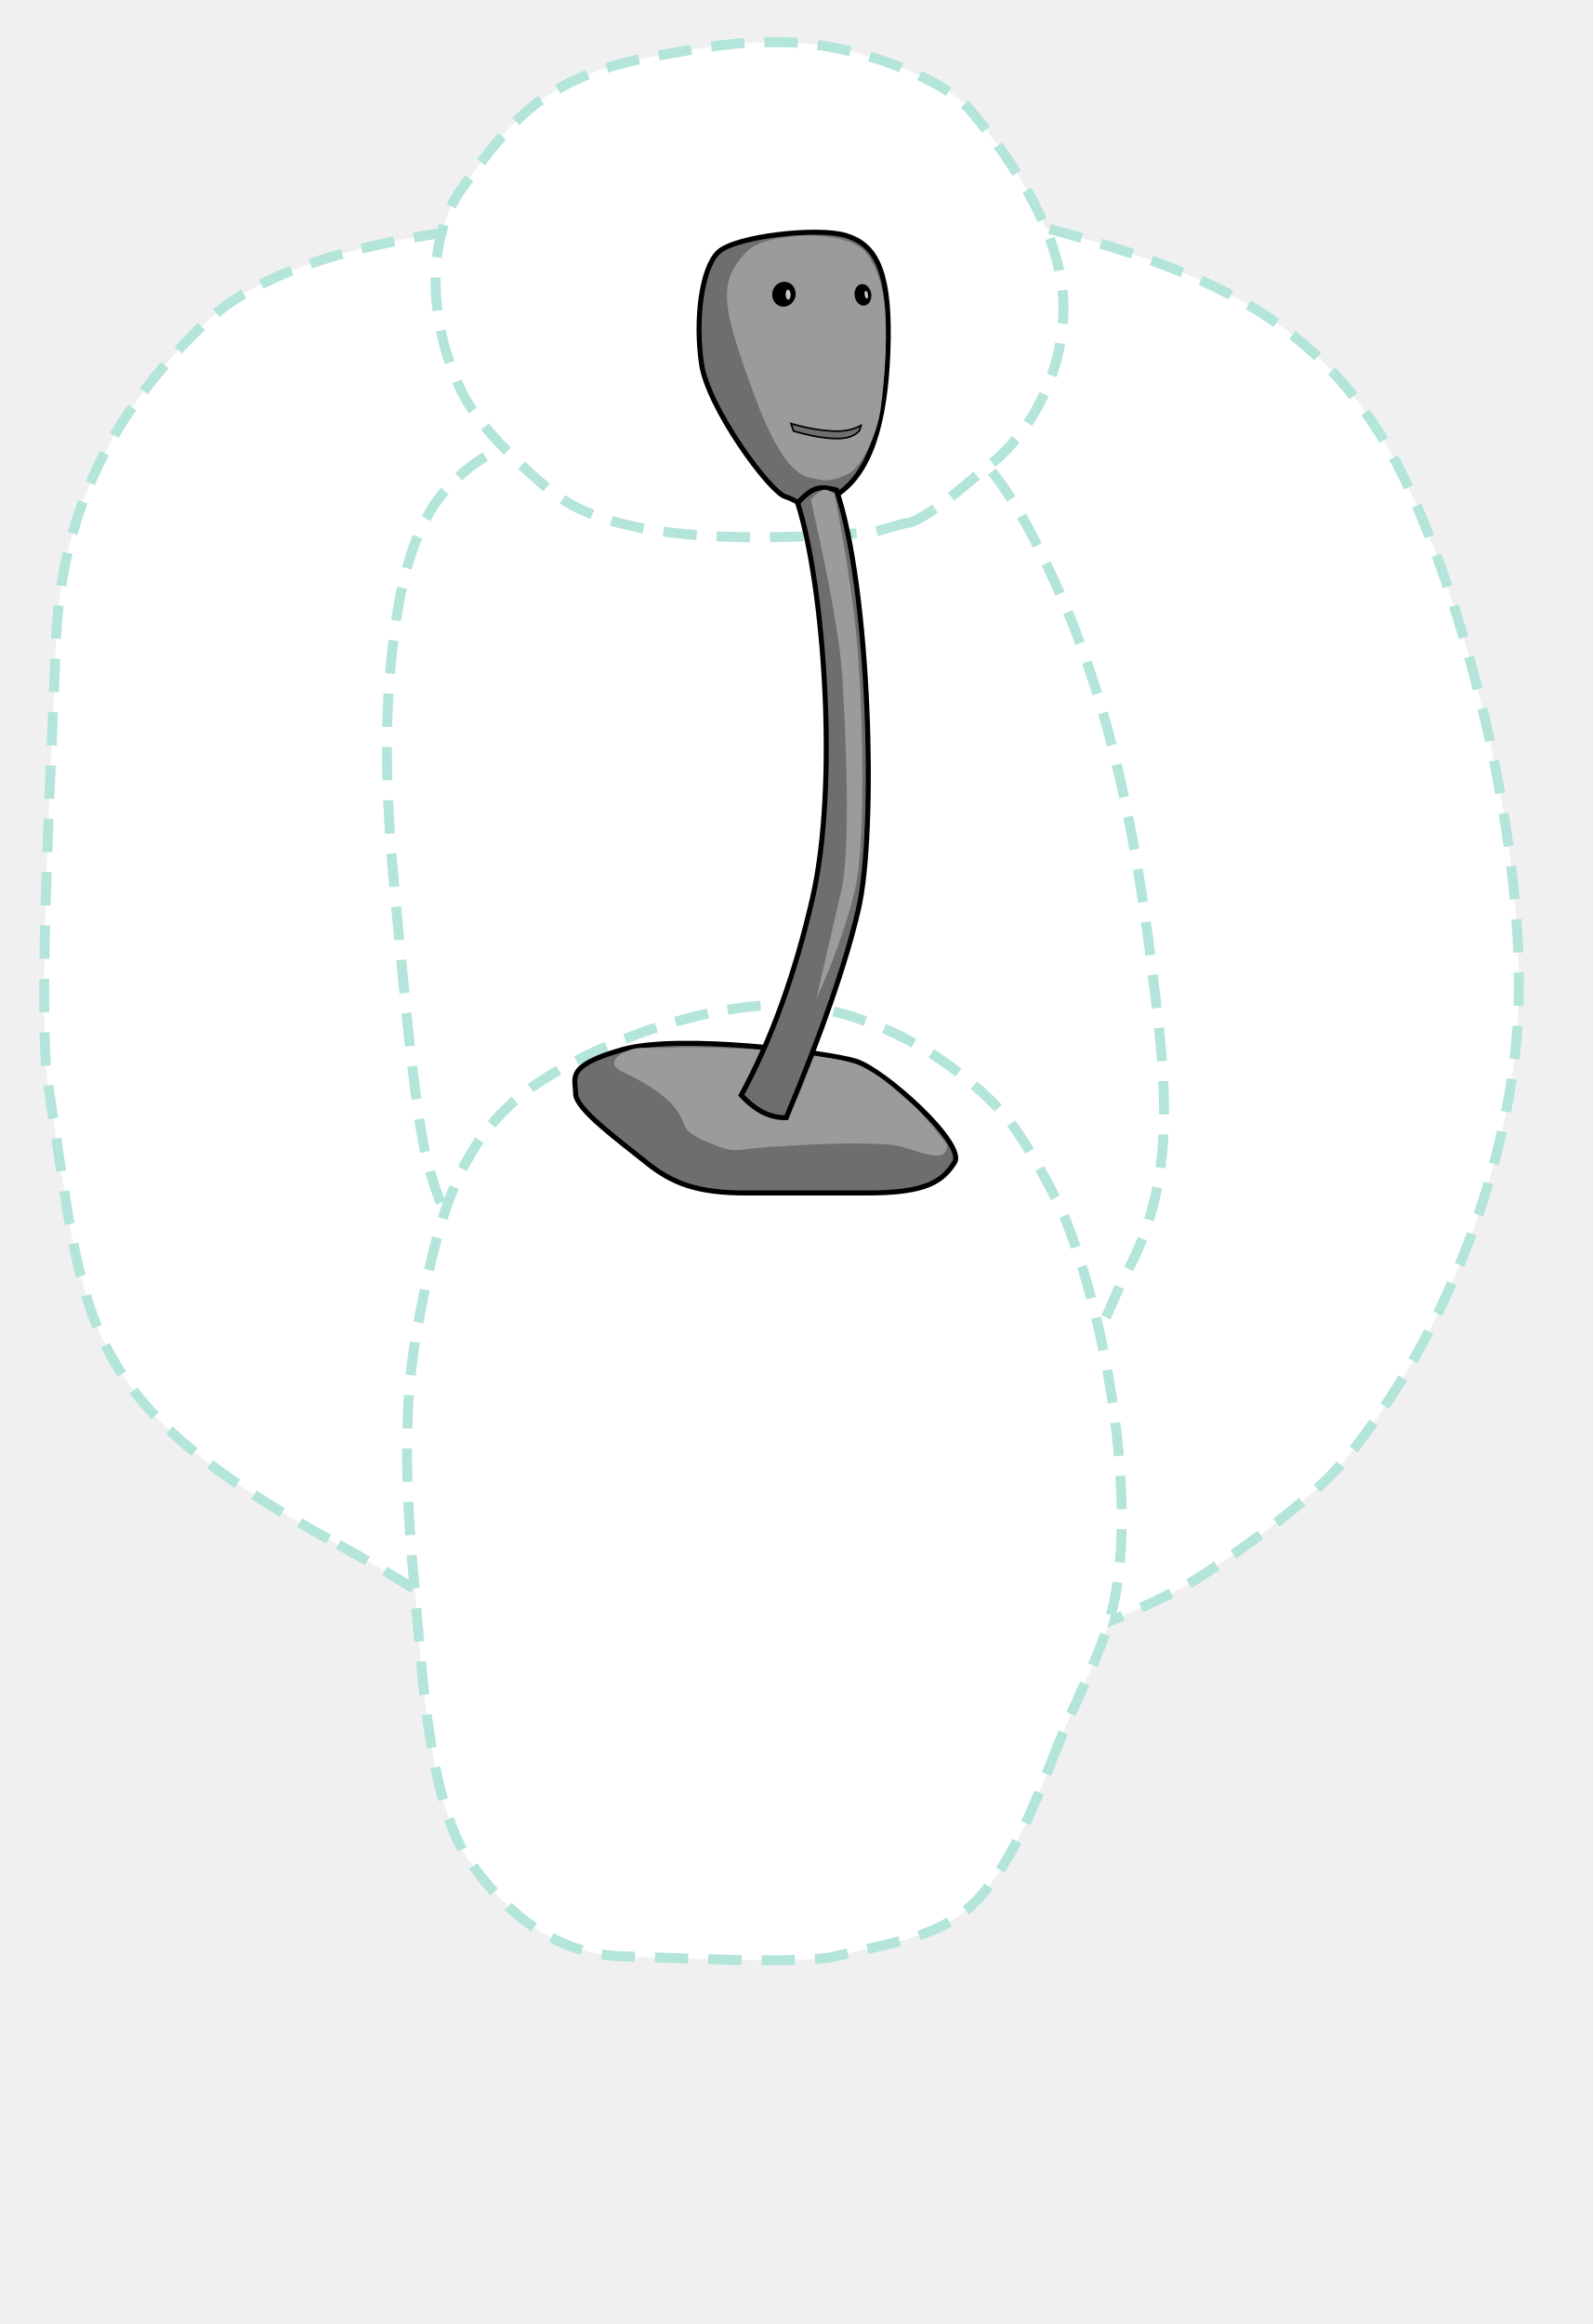
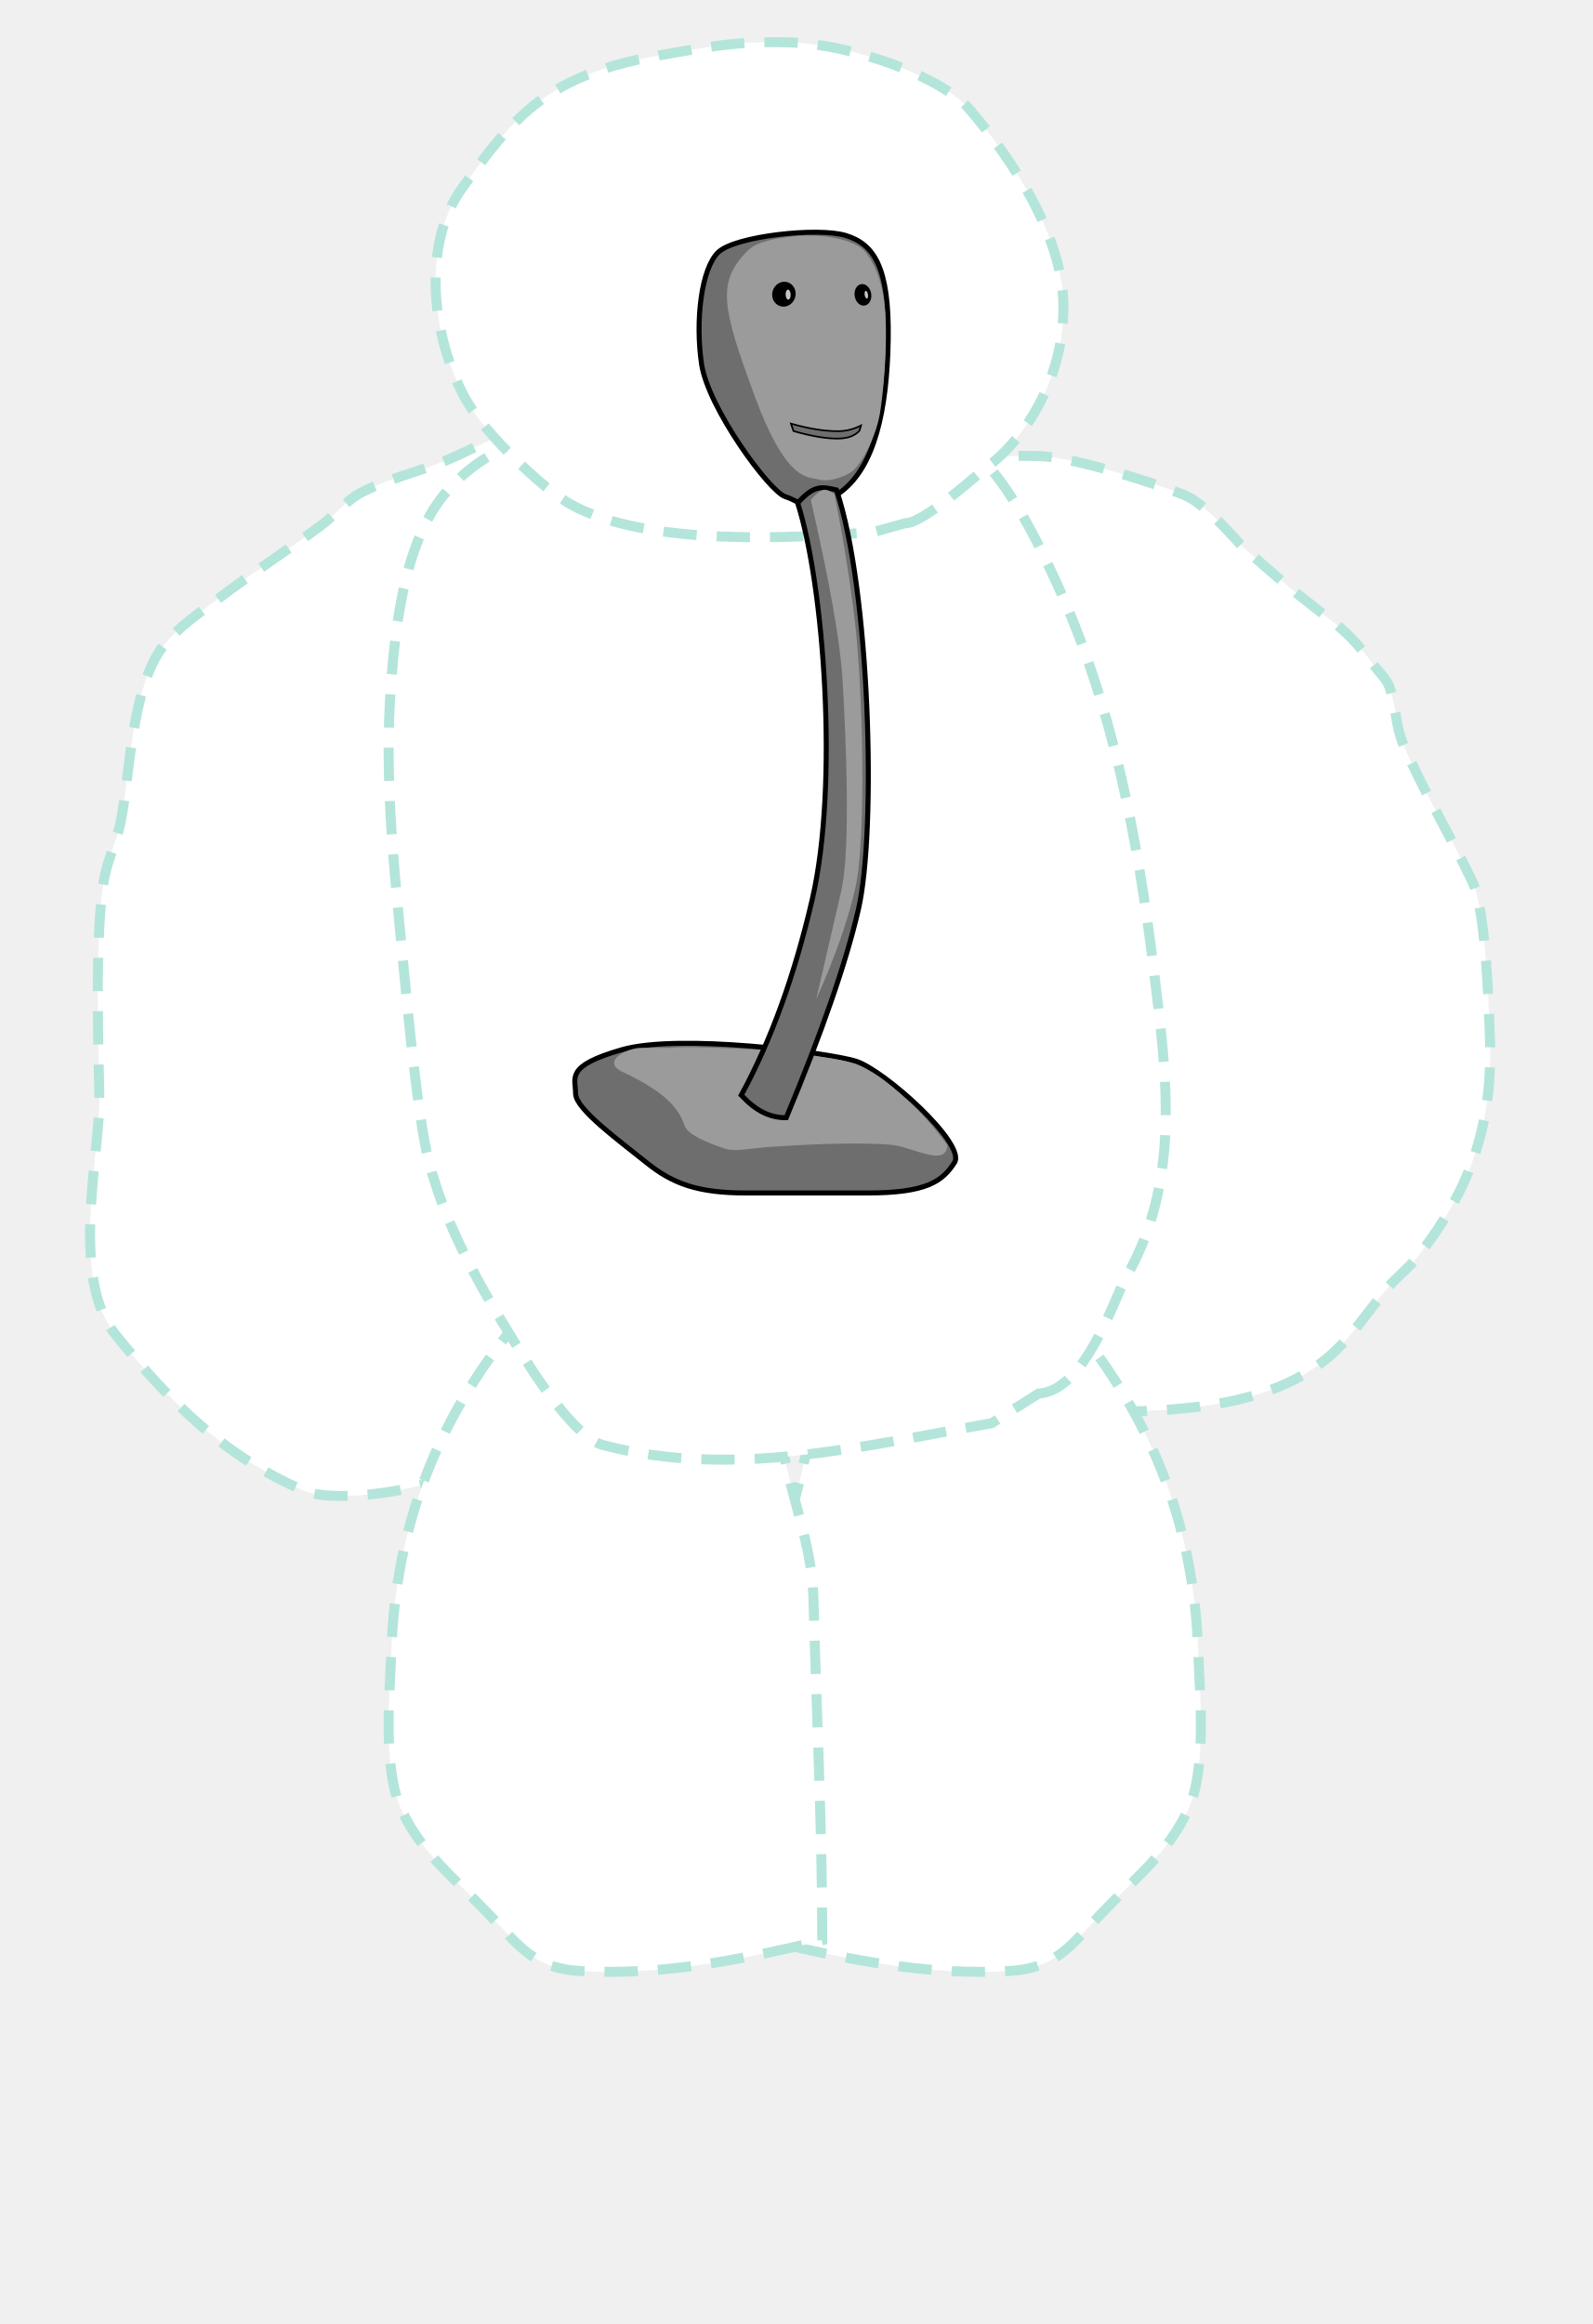
<svg xmlns="http://www.w3.org/2000/svg" width="955px" height="1393px" viewBox="0 0 955 1393" version="1.1">
  <defs />
  <g id="SkeletonBot" stroke="none" stroke-width="1" fill="none" fill-rule="evenodd">
    <g id="skeleton" transform="translate(19, 25)">
-       <path d="M810.92,804.137 C864.308,702.212 900.324,682.722 900.324,576.466 C900.324,502.841 879.013,392.395 828.422,298.728 C822.851,288.413 780.447,225.859 748.437,200.608 C672.991,141.09 563.495,102.254 470.342,102.254 C376.65,102.254 250.441,133.644 168.942,172.322 C64.249,222.008 38.418,297.994 12.062,403.233 C-8.433,485.067 -0.138,568.816 10.04,651.025 C18.909,722.664 27.257,842.93 79.808,896.341 C137.224,954.696 199.415,981.877 276.423,982.904 C320.383,983.49 494.903,990.518 538.192,982.904 C681.464,957.706 726.781,964.77 810.92,804.137 Z" id="Path-8" stroke="#B4E5DA" stroke-width="6" fill="#FFFFFF" fill-rule="nonzero" stroke-dasharray="20,12" transform="translate(449.8778, 544.3382) rotate(91) translate(-449.8778, -544.3382) " />
-       <path d="M602.646,809.843 C630.696,808.364 648.265,752.118 654.81,740.695 C688.079,682.636 679.61,620.907 671.745,556.33 C662.029,476.545 646.911,396.426 612.969,323.002 C599.642,294.172 579.029,251.29 549.824,233.852 C492.595,199.681 421.423,200.847 357.63,204.1 C321.124,205.962 340.104,207.888 316.608,223.321 C282.801,245.525 270.308,244.473 248.623,268.225 C222.842,296.463 217.231,348.679 214.523,382.956 C209.722,443.722 217.061,501.81 222.677,562.005 C224.405,580.526 230.633,645.385 236.903,670.06 C247.969,713.615 272.86,754.621 296.477,791.864 C305.19,805.604 326.47,836.744 341.413,840.708 C418.848,861.25 498.391,841.1 574.554,827.607 L602.646,809.843 Z" id="Path-9" stroke="#B4E5DA" stroke-width="6" fill="#FFFFFF" fill-rule="nonzero" stroke-dasharray="20,12" />
-       <path d="M610.965,1031.949 C636.358,965.941 653.488,953.319 653.488,884.506 C653.488,836.824 643.352,765.298 619.29,704.637 C616.64,697.958 596.471,657.447 581.247,641.093 C545.363,602.548 493.283,577.398 448.977,577.398 C404.415,577.398 344.386,597.726 305.624,622.775 C255.829,654.953 243.543,704.162 231.007,772.317 C221.259,825.314 225.205,879.551 230.046,932.791 C234.264,979.186 238.234,1057.072 263.229,1091.662 C290.538,1129.453 320.117,1147.056 356.744,1147.722 C377.653,1148.101 460.659,1152.652 481.249,1147.722 C549.392,1131.403 570.947,1135.978 610.965,1031.949 Z" id="Path-8" stroke="#B4E5DA" stroke-width="6" fill="#FFFFFF" fill-rule="nonzero" stroke-dasharray="20,12" />
-       <path d="M523.813,288.573 C534.391,289.199 569.981,256.744 573.384,254.354 C587.796,244.231 618.548,209.913 618.548,159.083 C618.548,110.255 578.066,59.065 562.331,40.577 C546.595,22.09 494.34,1.482 453.639,0.396 C423.248,-0.415 407.887,2.688 378.313,7.815 C310.28,19.611 290.266,42.792 257.872,88.009 C234.624,120.459 239.311,172.458 257.872,209.913 C262.867,219.993 270.009,228.972 277.485,237.378 C286.041,246.996 308.337,269.199 323.712,277.616 C369.174,302.507 455.436,297.848 504.911,293.866 L523.813,288.573 Z" id="headSelector" stroke="#B4E5DA" stroke-width="6" fill="#FFFFFF" fill-rule="nonzero" stroke-dasharray="20,12" />
+       <path d="M359.367,236.929 C336.338,235.952 313.329,234.008 290.279,234 C286.563,233.999 282.959,235.503 279.517,236.902 C268.635,241.324 258.29,246.997 247.409,251.422 C231.005,258.094 213.409,261.997 197.702,270.177 C188.514,274.962 181.956,283.67 173.636,289.842 C153.481,304.796 132.274,318.31 112.317,333.526 C100.737,342.354 88.133,350.478 79.111,361.907 C59.377,386.907 58.881,441.25 53.278,467.981 C51.04,478.656 46.269,488.686 43.957,499.345 C36.763,532.5 40.8,623.422 40.584,635.696 C39.955,671.308 23.541,741.867 50.13,774.815 C82.893,815.413 114.951,847.678 163.388,868.548 C179.826,875.631 224.695,869.392 240.876,862.691 C261.326,854.221 280.778,843.517 300.814,834.111 C306.543,831.421 312.242,828.631 318.167,826.406 C320.262,825.62 322.807,826.219 324.758,825.121 C373.752,797.567 402.032,763.728 425.724,714.02 C452.393,658.063 437.29,591.826 434.113,532.931 C430.582,467.447 434.941,479.617 425.809,424.759 C420.316,391.758 418.49,399.889 406.744,360.827 C367.039,228.79 407.125,348.831 376.274,258.415 L359.367,236.929 Z" id="SkeletonLeftArmSelector" stroke="#B4E5DA" stroke-width="6" fill="#FFFFFF" fill-rule="nonzero" stroke-dasharray="20,12" />
+       <path d="M559.687,249.716 C574.564,249.268 589.451,247.783 604.318,248.371 C626.312,249.242 674.141,264.999 690.534,271.517 C704.571,277.098 721.394,298.591 726.941,303.571 C783.21,354.083 781.556,343.082 805.41,374.69 C808.36,378.599 812.369,382.259 813.923,386.535 C818.04,397.87 817.499,409.908 822.275,421.119 C834.238,449.203 850.907,476.233 863.993,504.076 C872.067,521.254 873.661,583.566 874.016,590.503 C876.641,641.849 866.925,682.754 830.365,728.938 C825.589,734.97 818.76,740.129 813.682,746.042 C795.395,767.337 786.096,787.447 756.346,802.29 C716.892,821.974 667.142,820.997 620.905,821.754 C543.563,823.021 457.891,820.953 403.071,776.596 C383.152,760.479 373.865,738.548 362.702,719.756 C351.852,701.489 347.308,681.59 343.262,662.23 C336.594,630.322 329.827,598.377 326.198,566.235 C324.13,547.911 325.151,529.461 326.198,511.095 C329.226,458.019 336.903,411.838 370.278,364.297 C384.392,344.192 392.699,340.998 410.401,322.472 C419.257,313.204 426.36,303.154 435.56,294.048 C447.189,282.537 457.358,278.611 472.492,270.784 C499.416,256.859 509.207,249.9 534.496,234 L559.687,249.716 Z" id="SkeletonRightArmSelector" stroke="#B4E5DA" stroke-width="6" fill="#FFFFFF" fill-rule="nonzero" stroke-dasharray="20,12" />
+       <path d="M456.8,1141.791 C499.681,1151.479 541.405,1158.913 585.666,1156.45 C613.654,1154.893 621.647,1142.509 641.636,1121.622 C663.028,1099.27 681.168,1085.602 693.212,1059.88 C704.819,1035.09 700.169,989.013 699.358,965.071 C696.724,887.326 670.474,821.818 619.374,762.143 C599.005,738.355 554.996,715.779 523.934,717.051 C516.26,717.366 508.767,719.61 501.11,720.21 C490.229,721.064 482.447,716.04 475.871,726.576 C470.054,735.895 474.229,737.988 472.728,747.398 C467.756,778.565 470.198,809.983 464.927,841.58 C459.825,872.166 447.141,901.083 446.317,932.063 C444.486,1000.803 441,1069.383 441,1137.995 L456.8,1141.791 Z" id="SkeletonRightLegSelector" stroke="#B4E5DA" stroke-width="6" fill="#FFFFFF" fill-rule="nonzero" stroke-dasharray="20,12" />
+       <path d="M229.8,1141.791 C272.681,1151.479 314.405,1158.913 358.666,1156.45 C386.654,1154.893 394.647,1142.509 414.636,1121.622 C436.028,1099.27 454.168,1085.602 466.212,1059.88 C477.819,1035.09 473.169,989.013 472.358,965.071 C469.724,887.326 443.474,821.818 392.374,762.143 C372.005,738.355 327.996,715.779 296.934,717.051 C289.26,717.366 281.767,719.61 274.11,720.21 C263.229,721.064 255.447,716.04 248.871,726.576 C243.054,735.895 247.229,737.988 245.728,747.398 C240.756,778.565 243.198,809.983 237.927,841.58 C232.825,872.166 220.141,901.083 219.317,932.063 C217.486,1000.803 214,1069.383 214,1137.995 L229.8,1141.791 Z" id="SkeletonLeftLegSelector" stroke="#B4E5DA" stroke-width="6" fill="#FFFFFF" fill-rule="nonzero" stroke-dasharray="20,12" transform="translate(343.9796, 936.9628) scale(-1, 1) translate(-343.9796, -936.9628) " />
+       <path d="M603.678,810.273 C631.728,808.795 649.297,752.548 655.842,741.126 C689.111,683.067 680.642,621.338 672.777,556.76 C663.06,476.976 647.943,396.856 614.001,323.432 C600.674,294.603 580.06,251.721 550.855,234.282 C493.627,200.111 422.455,201.277 358.662,204.53 C322.156,206.392 341.136,208.318 317.64,223.751 C283.833,245.956 271.34,244.903 249.655,268.655 C223.874,296.893 218.263,349.109 215.555,383.386 C210.754,444.152 218.093,502.24 223.709,562.436 C225.437,580.956 231.665,645.815 237.935,670.49 C249.001,714.045 273.892,755.052 297.509,792.294 C306.222,806.035 327.502,837.175 342.445,841.139 C419.88,861.681 499.423,841.53 575.586,828.038 L603.678,810.273 Z" id="SkeletonTorsoSelector" stroke="#B4E5DA" stroke-width="6" fill="#FFFFFF" fill-rule="nonzero" stroke-dasharray="20,12" />
+       <path d="M523.813,288.573 C534.391,289.199 569.981,256.744 573.384,254.354 C587.796,244.231 618.548,209.913 618.548,159.083 C618.548,110.255 578.066,59.065 562.331,40.577 C546.595,22.09 494.34,1.482 453.639,0.396 C423.248,-0.415 407.887,2.688 378.313,7.815 C310.28,19.611 290.266,42.792 257.872,88.009 C234.624,120.459 239.311,172.458 257.872,209.913 C262.867,219.993 270.009,228.972 277.485,237.378 C286.041,246.996 308.337,269.199 323.712,277.616 C369.174,302.507 455.436,297.848 504.911,293.866 L523.813,288.573 Z" id="SkeletonHeadSelector" stroke="#B4E5DA" stroke-width="6" fill="#FFFFFF" fill-rule="nonzero" stroke-dasharray="20,12" />
      <g id="Group-3" stroke-width="1" fill-rule="evenodd" transform="translate(325, 600)">
        <path d="M228.24,71.864 C235.511,60.651 185.801,16.127 168.977,11.006 C152.154,5.886 63.271,-5.645 28.954,4.157 C-5.362,13.959 1.074,21.103 1.074,30.473 C1.074,39.843 27.665,59.007 43.579,71.864 C59.492,84.722 74.751,90.069 103.174,90.069 C131.598,90.069 140.424,90.069 176.022,90.069 C211.62,90.069 220.97,83.078 228.24,71.864 Z" id="Path-6" stroke="#000000" stroke-width="3" fill="#6E6E6E" fill-rule="nonzero" />
        <path d="M201.704,35.856 C192.27,27.229 182.341,18.379 171.136,13.667 C161.471,9.602 150.869,9.303 138.672,6.764 C128.179,4.579 69.308,1.598 57.151,3.108 C56.631,3.172 54.23,3.108 40.256,3.108 C31.724,3.108 16.302,11.375 29.059,17.405 C51.855,28.181 62.503,37.475 66.427,49.783 C68.227,55.427 81.651,60.449 90.332,63.411 C95.477,65.167 101.232,64.061 106.64,63.506 C119.129,62.225 113.575,62.639 135.437,61.383 C157.299,60.127 182.574,60.127 191.791,61.383 C204.193,63.073 223.455,74.679 223.929,61.383 C216.026,50.687 208.617,42.178 201.704,35.856 Z" id="Path-7" fill="#9B9B9B" fill-rule="nonzero" />
      </g>
      <g id="Group-2" stroke-width="1" fill-rule="evenodd" transform="translate(454.6454, 190.6349) rotate(17) translate(-454.6454, -190.6349) translate(391.6454, 109.6349)">
        <path d="M115.671,147.344 C129.882,127.307 127.696,93.502 115.671,51.928 C103.646,10.354 90.725,0 73.195,0 C55.665,0 9.998,19.678 3.059,31.869 C-3.879,44.059 1.642,74.991 13.014,98.963 C24.386,122.935 74.391,160.312 84.333,160.312 C94.275,160.312 101.46,167.382 115.671,147.344 Z" id="Path-3" stroke="#000000" stroke-width="3" fill="#6E6E6E" fill-rule="nonzero" />
        <path d="M19.568,25.94 C23.29,18.871 33.88,13.75 43.758,9.524 C59.614,2.741 78.776,0.875 86.749,5.698 C92.434,9.138 101.697,18.282 108.465,35.095 C117.1,56.548 122.795,86.96 123.922,95.855 C125.933,111.722 121.836,129.961 117.519,134.92 C113.202,139.879 105.832,144.657 99.967,144.657 C94.102,144.657 82.853,152.519 48.839,107.686 C14.825,62.852 7.186,49.456 19.568,25.94 Z" id="Path-4" fill="#9B9B9B" fill-rule="nonzero" />
        <ellipse id="Oval" fill="#000000" fill-rule="nonzero" cx="48" cy="44.5" rx="7" ry="7.5" />
        <ellipse id="Oval-Copy-2" fill="#C5C5C5" fill-rule="nonzero" transform="translate(50.5, 44) rotate(-19) translate(-50.5, -44) " cx="50.5" cy="44" rx="1.5" ry="3" />
        <ellipse id="Oval-Copy" fill="#000000" fill-rule="nonzero" transform="translate(93.41709, 31.01845) rotate(-26) translate(-93.41709, -31.01845) " cx="93.417" cy="31.018" rx="5.004" ry="6.5" />
        <ellipse id="Oval-Copy" fill="#C5C5C5" fill-rule="nonzero" transform="translate(95.33158, 30.34178) rotate(-26) translate(-95.33158, -30.34178) " cx="95.332" cy="30.342" rx="1" ry="2.33" />
        <path d="M115.232,109.498 L115.232,106.238 C111.563,109.726 107.509,112.156 103.07,113.527 C95.328,115.918 85.876,117.228 74.712,117.458 L77.482,121.263 C89.182,121.076 98.435,119.807 105.24,117.458 C110.231,115.735 113.561,113.082 115.232,109.498 Z" id="Path-5" stroke="#000000" fill="#6E6E6E" fill-rule="nonzero" />
      </g>
      <g id="Group" stroke-width="1" fill-rule="evenodd" transform="translate(464.1118, 456.5293) rotate(13) translate(-464.1118, -456.5293) translate(418.1118, 268.5293)">
        <path d="M0.742,13.691 C27.266,58.371 62.688,172.664 62.688,242.836 C62.688,289.617 57.667,331.056 47.625,367.152 C52.928,370.729 57.949,373.09 62.688,374.234 C67.426,375.379 72.18,375.379 76.949,374.234 C86.324,319.217 91.012,275.418 91.012,242.836 C91.012,193.963 54.316,53.582 21.637,0.852 C12.527,0.852 7.855,0.852 0.742,13.691 Z" id="Path" stroke="#000000" stroke-width="3" fill="#6E6E6E" fill-rule="nonzero" />
        <path d="M21,3.562 C17.137,1.695 14.306,1.695 12.505,3.562 C10.704,5.429 9.196,7.61 7.98,10.104 C29.841,55.046 43.954,88.149 50.319,109.411 C59.867,141.305 78.482,208.608 78.482,233.912 C78.482,250.782 78.482,273.172 78.482,301.083 C83.726,274.549 86.348,251.182 86.348,230.983 C86.348,200.684 63.474,112.208 50.319,75.643 C41.55,51.266 31.777,27.239 21,3.562 Z" id="Path-2" fill="#9B9B9B" fill-rule="nonzero" />
      </g>
    </g>
  </g>
</svg>
